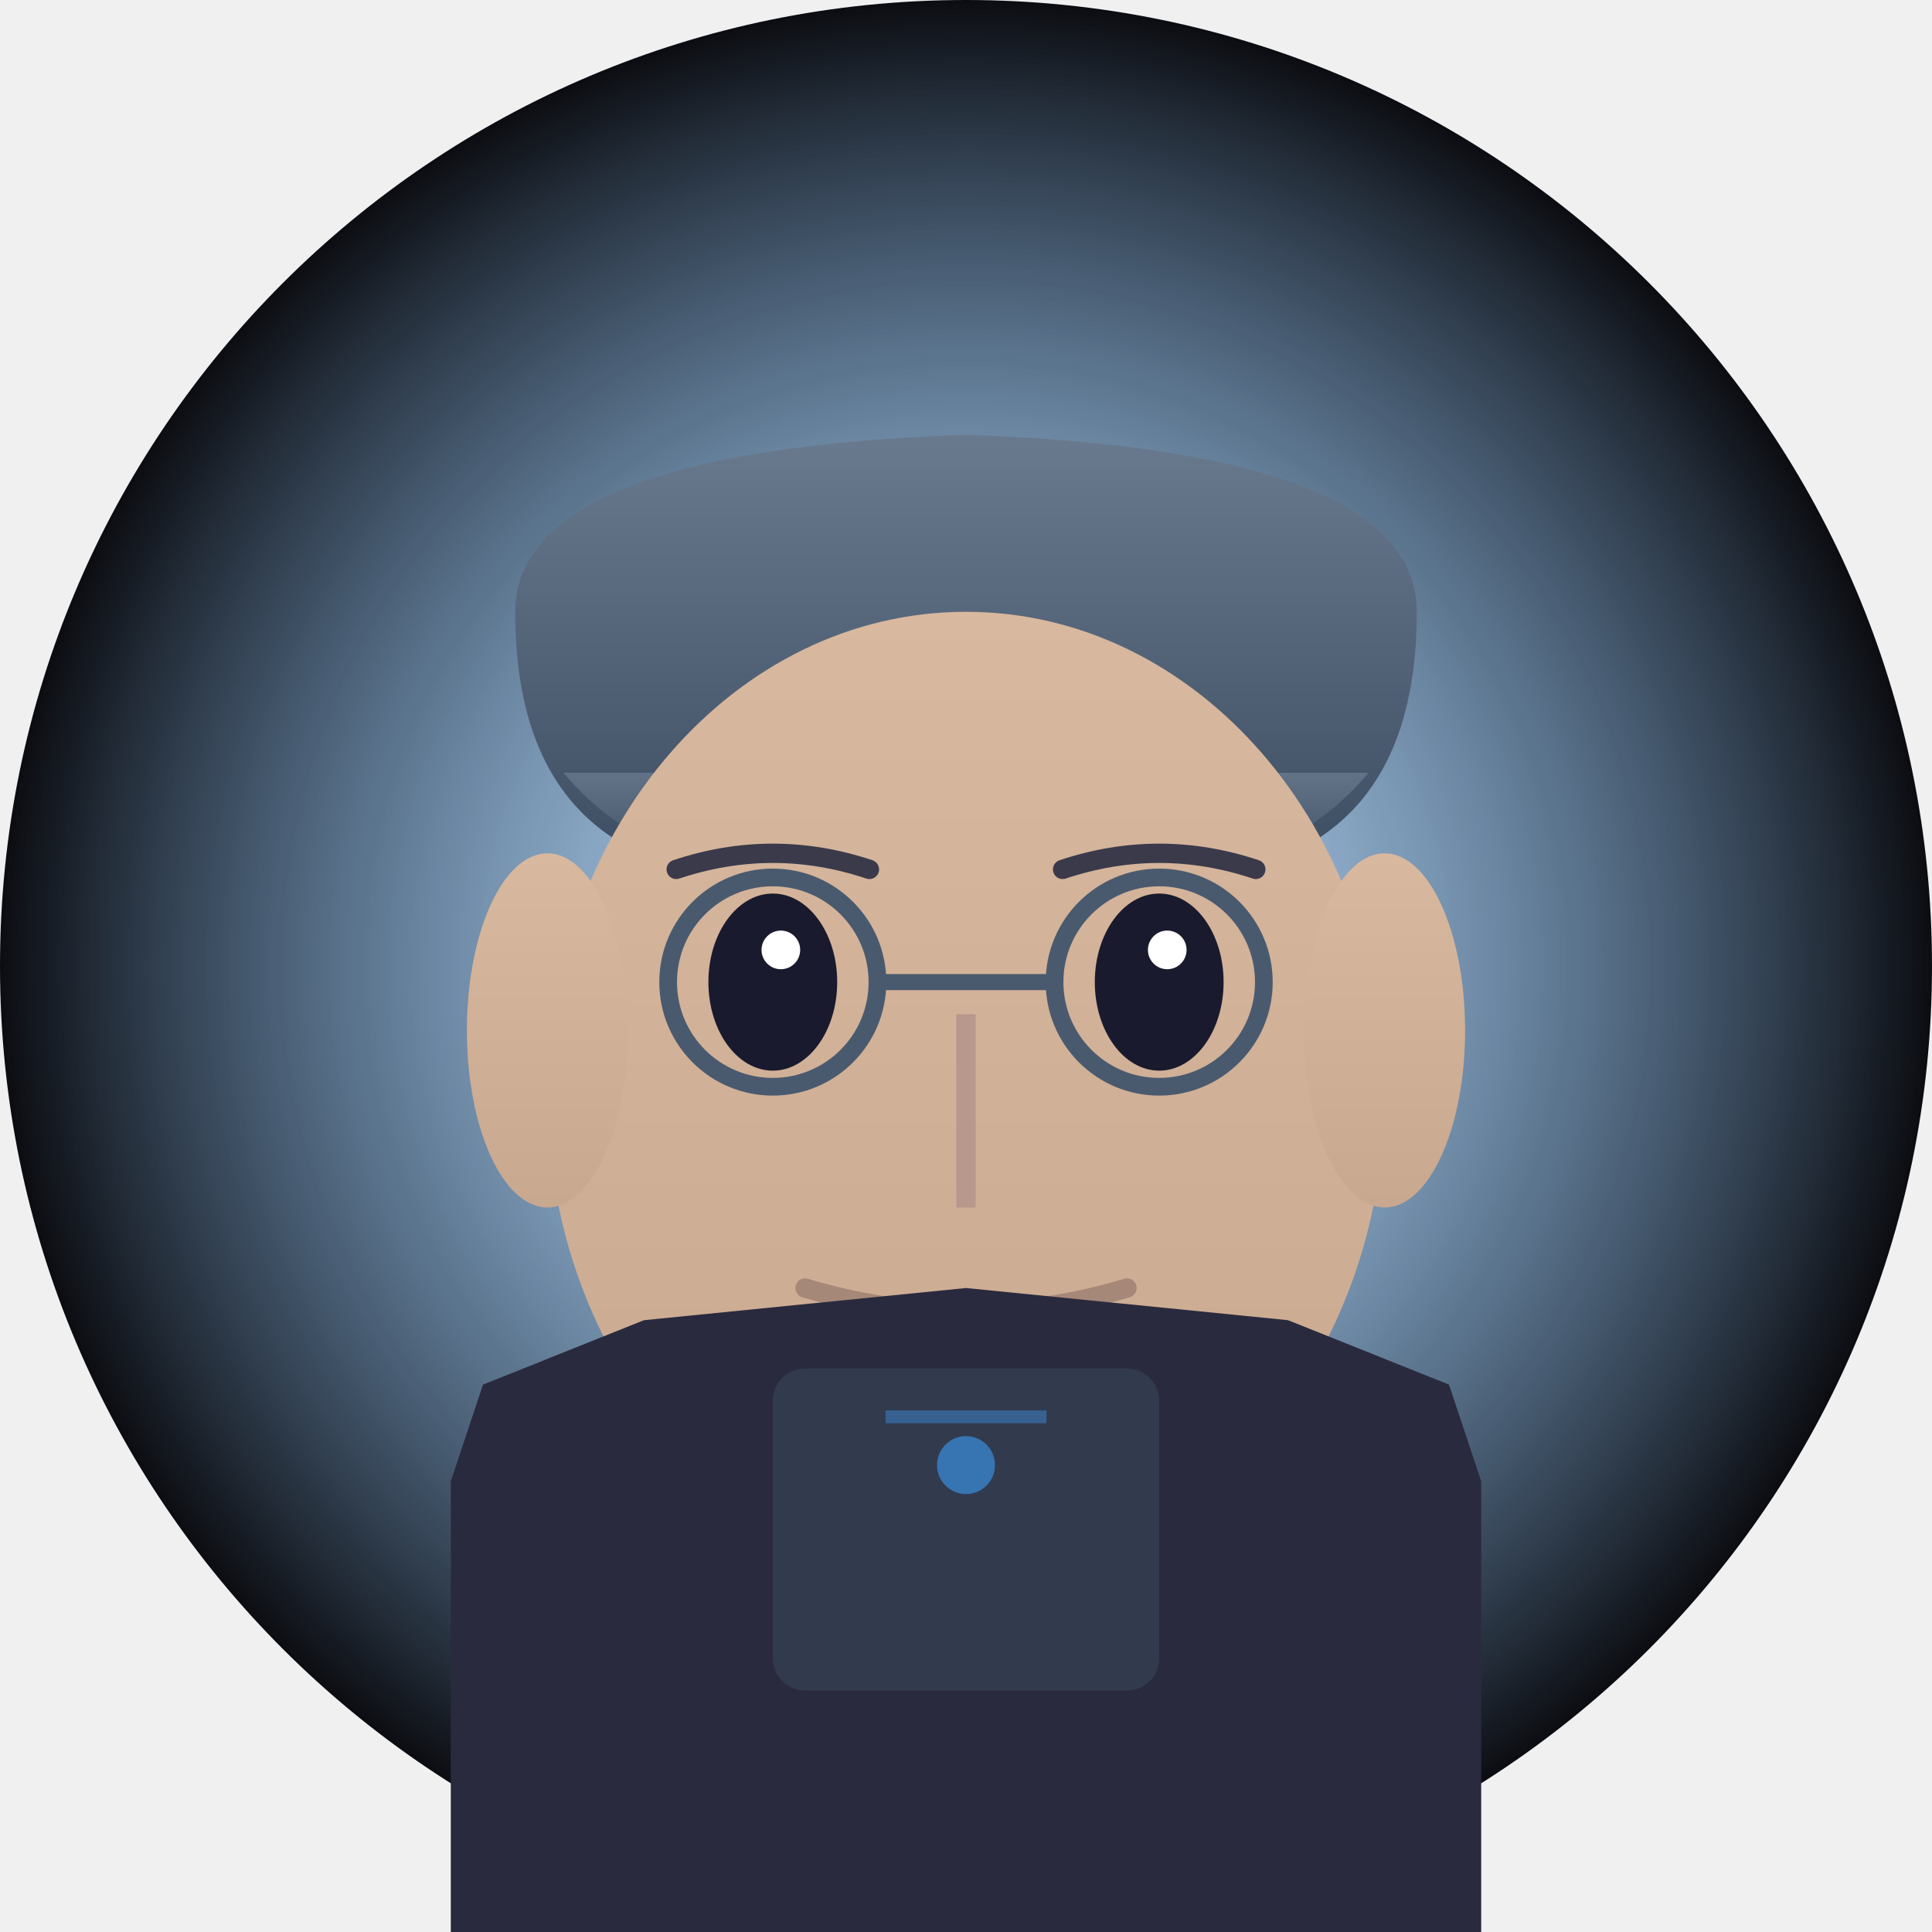
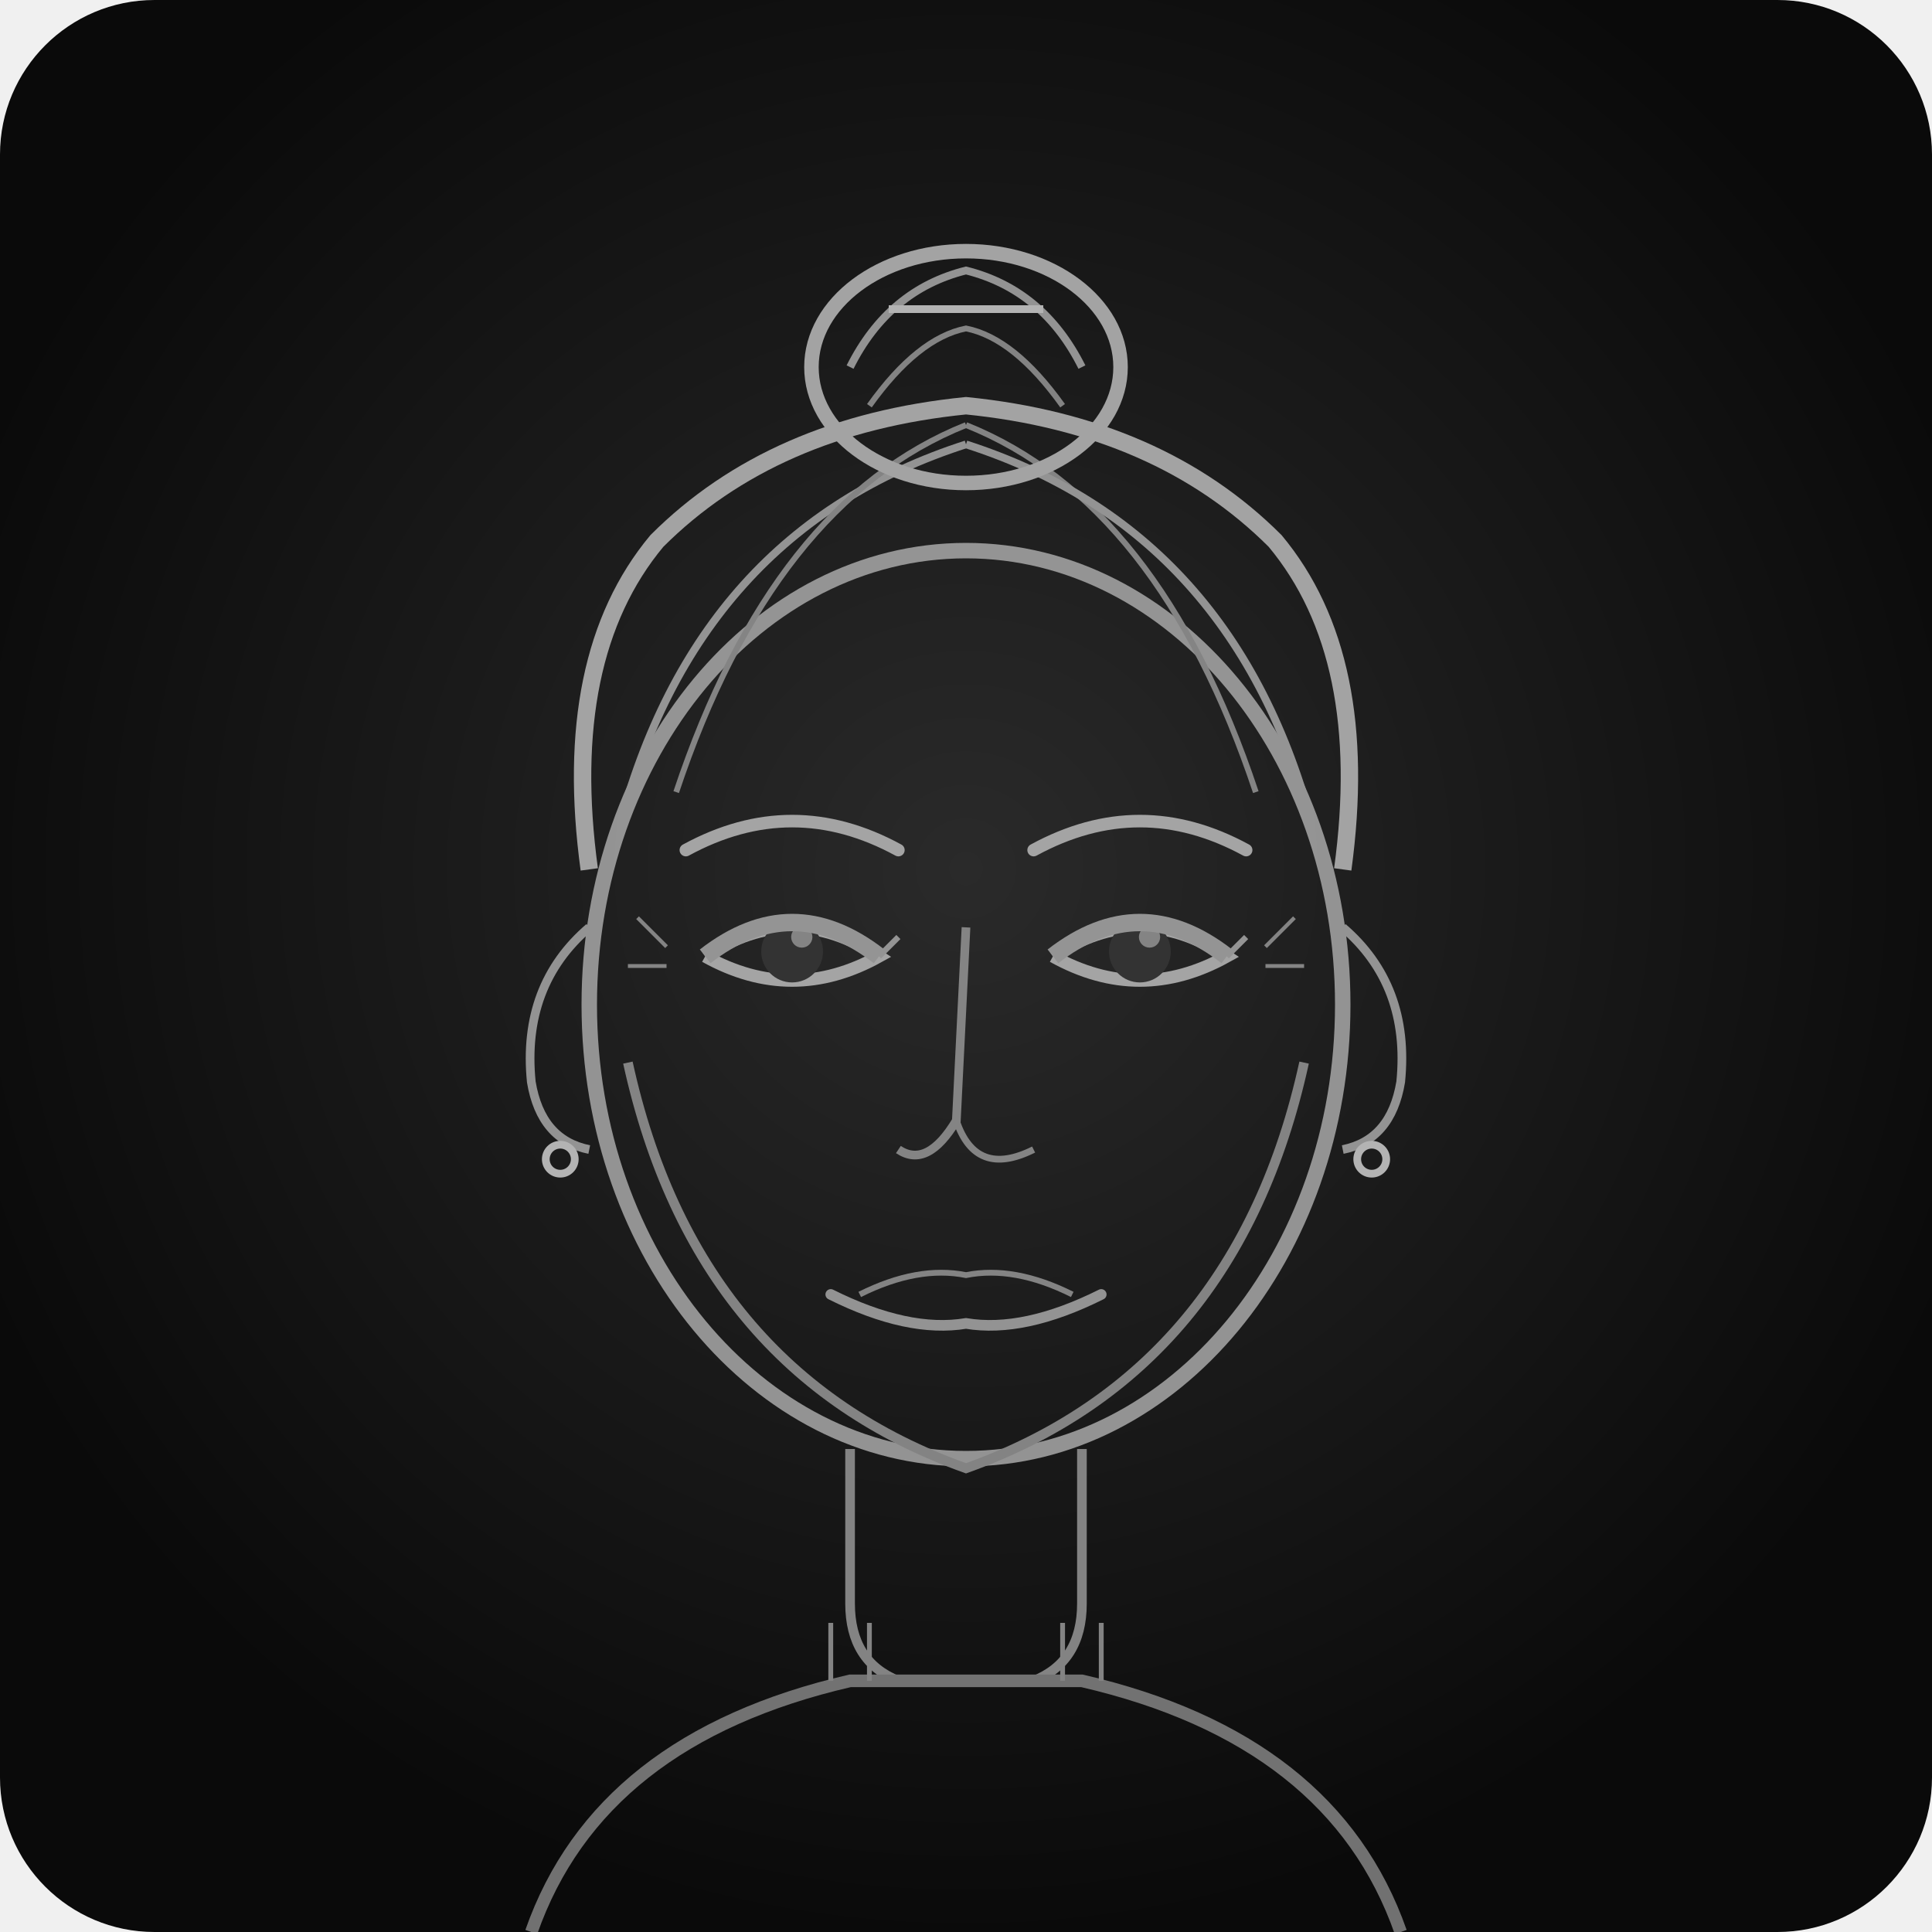
- <svg xmlns="http://www.w3.org/2000/svg" viewBox="0 0 120 120">
+ <svg xmlns="http://www.w3.org/2000/svg" viewBox="0 0 200 200">
  <defs>
-     <linearGradient id="skinH" x1="0%" y1="0%" x2="0%" y2="100%">
-       <stop offset="0%" style="stop-color:#D8B89F;stop-opacity:1" />
-       <stop offset="100%" style="stop-color:#C8A88F;stop-opacity:1" />
-     </linearGradient>
-     <radialGradient id="bgH" cx="50%" cy="50%" r="50%">
-       <stop offset="0%" style="stop-color:#3B9BF5;stop-opacity:0.2" />
-       <stop offset="100%" style="stop-color:#0A0A0E;stop-opacity:1" />
+     <radialGradient id="bg-h" cx="50%" cy="45%" r="55%">
+       <stop offset="0%" stop-color="#2a2a2a" />
+       <stop offset="100%" stop-color="#0a0a0a" />
    </radialGradient>
-     <linearGradient id="hairH" x1="0%" y1="0%" x2="0%" y2="100%">
-       <stop offset="0%" style="stop-color:#6A7A8E;stop-opacity:1" />
-       <stop offset="100%" style="stop-color:#3A4A5E;stop-opacity:1" />
-     </linearGradient>
  </defs>
-   <circle cx="60" cy="60" r="60" fill="url(#bgH)" />
-   <path d="M 32 38 Q 32 28 60 27 Q 88 28 88 38 Q 88 48 82 52 Q 75 55 60 56 Q 45 55 38 52 Q 32 48 32 38 Z" fill="url(#hairH)" />
-   <path d="M 35 48 Q 40 54 50 55 Q 55 55 60 55 Q 65 55 70 55 Q 80 54 85 48" fill="url(#hairH)" opacity="0.8" />
-   <ellipse cx="60" cy="68" rx="26" ry="30" fill="url(#skinH)" />
-   <ellipse cx="34" cy="64" rx="5" ry="11" fill="url(#skinH)" />
-   <ellipse cx="86" cy="64" rx="5" ry="11" fill="url(#skinH)" />
-   <circle cx="48" cy="61" r="6.5" fill="none" stroke="#4A5A6E" stroke-width="1.1" />
-   <circle cx="72" cy="61" r="6.5" fill="none" stroke="#4A5A6E" stroke-width="1.1" />
-   <line x1="54.5" y1="61" x2="65.5" y2="61" stroke="#4A5A6E" stroke-width="1" />
-   <ellipse cx="48" cy="61" rx="4" ry="5.5" fill="#1a1a2e" />
-   <ellipse cx="72" cy="61" rx="4" ry="5.5" fill="#1a1a2e" />
-   <circle cx="48.5" cy="59" r="1.2" fill="#ffffff" />
-   <circle cx="72.5" cy="59" r="1.2" fill="#ffffff" />
-   <path d="M 42 54 Q 48 52 54 54" stroke="#3A3A4A" stroke-width="1.2" fill="none" stroke-linecap="round" />
-   <path d="M 66 54 Q 72 52 78 54" stroke="#3A3A4A" stroke-width="1.2" fill="none" stroke-linecap="round" />
-   <path d="M 60 63 L 60 75" stroke="#B8978C" stroke-width="1.2" fill="none" />
-   <path d="M 50 80 Q 60 83 70 80" stroke="#A68878" stroke-width="1.2" fill="none" stroke-linecap="round" />
-   <path d="M 28 92 L 30 86 L 40 82 L 60 80 L 80 82 L 90 86 L 92 92 L 92 120 L 28 120 Z" fill="#2a2a3e" />
-   <rect x="48" y="85" width="24" height="20" fill="#3a4a5e" opacity="0.5" rx="2" />
-   <circle cx="60" cy="91" r="1.8" fill="#3B9BF5" opacity="0.6" />
-   <path d="M 55 88 L 65 88" stroke="#3B9BF5" stroke-width="0.8" opacity="0.4" />
+   <rect width="200" height="200" fill="url(#bg-h)" rx="16" />
+   <g opacity="0.95">
+     <path d="M 88 150 L 88 166 Q 88 172 93 174 L 107 174 Q 112 172 112 166 L 112 150" fill="none" stroke="#888" stroke-width="1" />
+     <path d="M 55 200 Q 62 180 88 174 L 112 174 Q 138 180 145 200" fill="none" stroke="#777" stroke-width="1.3" />
+     <path d="M 86 168 L 86 174" stroke="#888" stroke-width="0.5" />
+     <path d="M 90 168 L 90 174" stroke="#888" stroke-width="0.5" />
+     <path d="M 110 168 L 110 174" stroke="#888" stroke-width="0.5" />
+     <path d="M 114 168 L 114 174" stroke="#888" stroke-width="0.5" />
+     <ellipse cx="100" cy="104" rx="39" ry="47" fill="none" stroke="#999" stroke-width="1.6" />
+     <path d="M 65 110 Q 72 142 100 152 Q 128 142 135 110" fill="none" stroke="#888" stroke-width="1" />
+     <path d="M 61 90 Q 58 68 68 56 Q 80 44 100 42 Q 120 44 132 56 Q 142 68 139 90" fill="none" stroke="#aaa" stroke-width="1.8" />
+     <path d="M 64 86 Q 72 55 100 46" fill="none" stroke="#999" stroke-width="0.8" />
+     <path d="M 70 82 Q 80 52 100 44" fill="none" stroke="#888" stroke-width="0.6" />
+     <path d="M 130 82 Q 120 52 100 44" fill="none" stroke="#888" stroke-width="0.6" />
+     <path d="M 136 86 Q 128 55 100 46" fill="none" stroke="#999" stroke-width="0.8" />
+     <ellipse cx="100" cy="38" rx="16" ry="12" fill="none" stroke="#aaa" stroke-width="1.5" />
+     <path d="M 88 38 Q 92 30 100 28 Q 108 30 112 38" fill="none" stroke="#999" stroke-width="0.8" />
+     <path d="M 90 42 Q 95 35 100 34 Q 105 35 110 42" fill="none" stroke="#888" stroke-width="0.6" />
+     <line x1="92" y1="32" x2="108" y2="32" stroke="#bbb" stroke-width="0.8" />
+     <path d="M 61 96 Q 54 102 55 112 Q 56 118 61 119" fill="none" stroke="#999" stroke-width="0.9" />
+     <circle cx="58" cy="120" r="1.5" fill="none" stroke="#bbb" stroke-width="0.8" />
+     <path d="M 139 96 Q 146 102 145 112 Q 144 118 139 119" fill="none" stroke="#999" stroke-width="0.9" />
+     <circle cx="142" cy="120" r="1.5" fill="none" stroke="#bbb" stroke-width="0.8" />
+     <path d="M 73 99 Q 82 93 91 99 Q 82 104 73 99" fill="none" stroke="#aaa" stroke-width="1.3" />
+     <path d="M 109 99 Q 118 93 127 99 Q 118 104 109 99" fill="none" stroke="#aaa" stroke-width="1.3" />
+     <circle cx="82" cy="98.5" r="3.2" fill="#333" />
+     <circle cx="118" cy="98.5" r="3.2" fill="#333" />
+     <circle cx="83" cy="97" r="1.1" fill="#888" />
+     <circle cx="119" cy="97" r="1.1" fill="#888" />
+     <path d="M 73 99 Q 82 92 91 99" fill="none" stroke="#999" stroke-width="1.8" />
+     <path d="M 109 99 Q 118 92 127 99" fill="none" stroke="#999" stroke-width="1.8" />
+     <path d="M 91 99 L 93 97" stroke="#999" stroke-width="0.6" />
+     <path d="M 127 99 L 129 97" stroke="#999" stroke-width="0.6" />
+     <path d="M 71 88 Q 82 82 93 88" fill="none" stroke="#aaa" stroke-width="1.3" stroke-linecap="round" />
+     <path d="M 107 88 Q 118 82 129 88" fill="none" stroke="#aaa" stroke-width="1.3" stroke-linecap="round" />
+     <path d="M 100 96 L 99 116 Q 96 121 93 119" fill="none" stroke="#888" stroke-width="0.9" />
+     <path d="M 99 116 Q 101 122 107 119" fill="none" stroke="#888" stroke-width="0.7" />
+     <path d="M 86 134 Q 94 138 100 137 Q 106 138 114 134" fill="none" stroke="#999" stroke-width="1.1" stroke-linecap="round" />
+     <path d="M 89 134 Q 95 131 100 132 Q 105 131 111 134" fill="none" stroke="#888" stroke-width="0.6" />
+     <path d="M 69 98 L 66 95" stroke="#888" stroke-width="0.4" />
+     <path d="M 69 100 L 65 100" stroke="#888" stroke-width="0.4" />
+     <path d="M 131 98 L 134 95" stroke="#888" stroke-width="0.4" />
+     <path d="M 131 100 L 135 100" stroke="#888" stroke-width="0.4" />
+   </g>
</svg>
